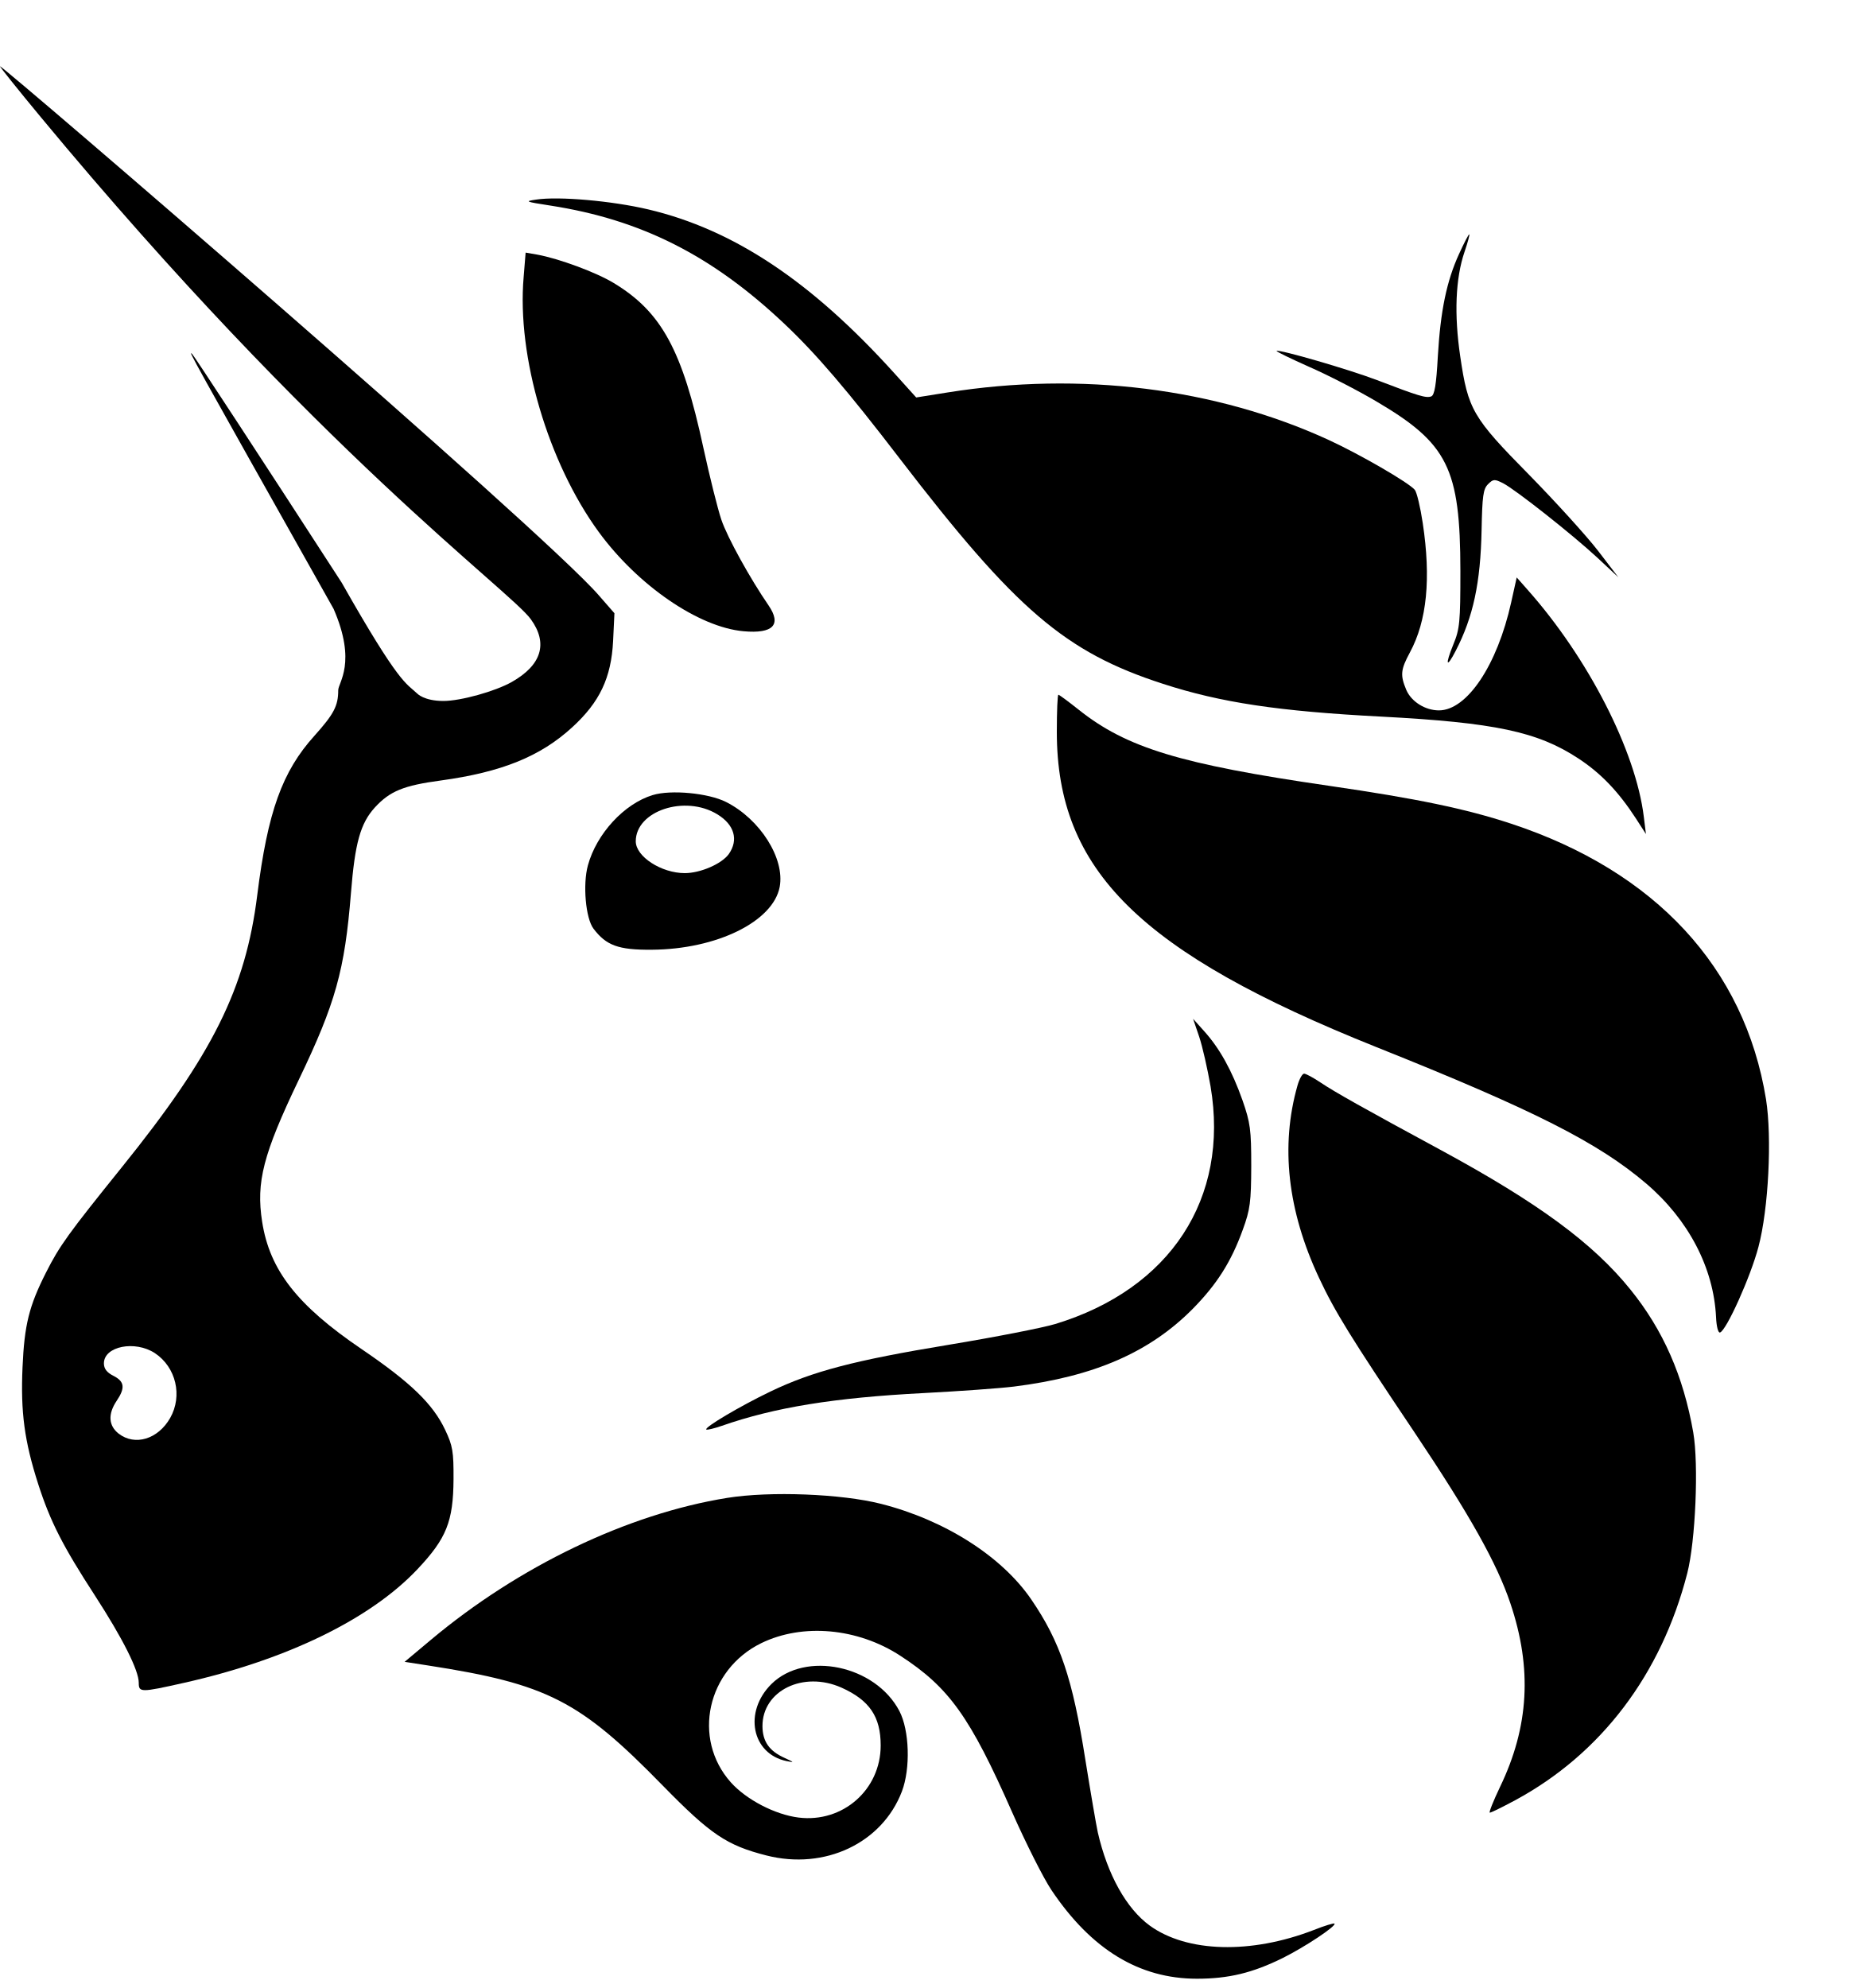
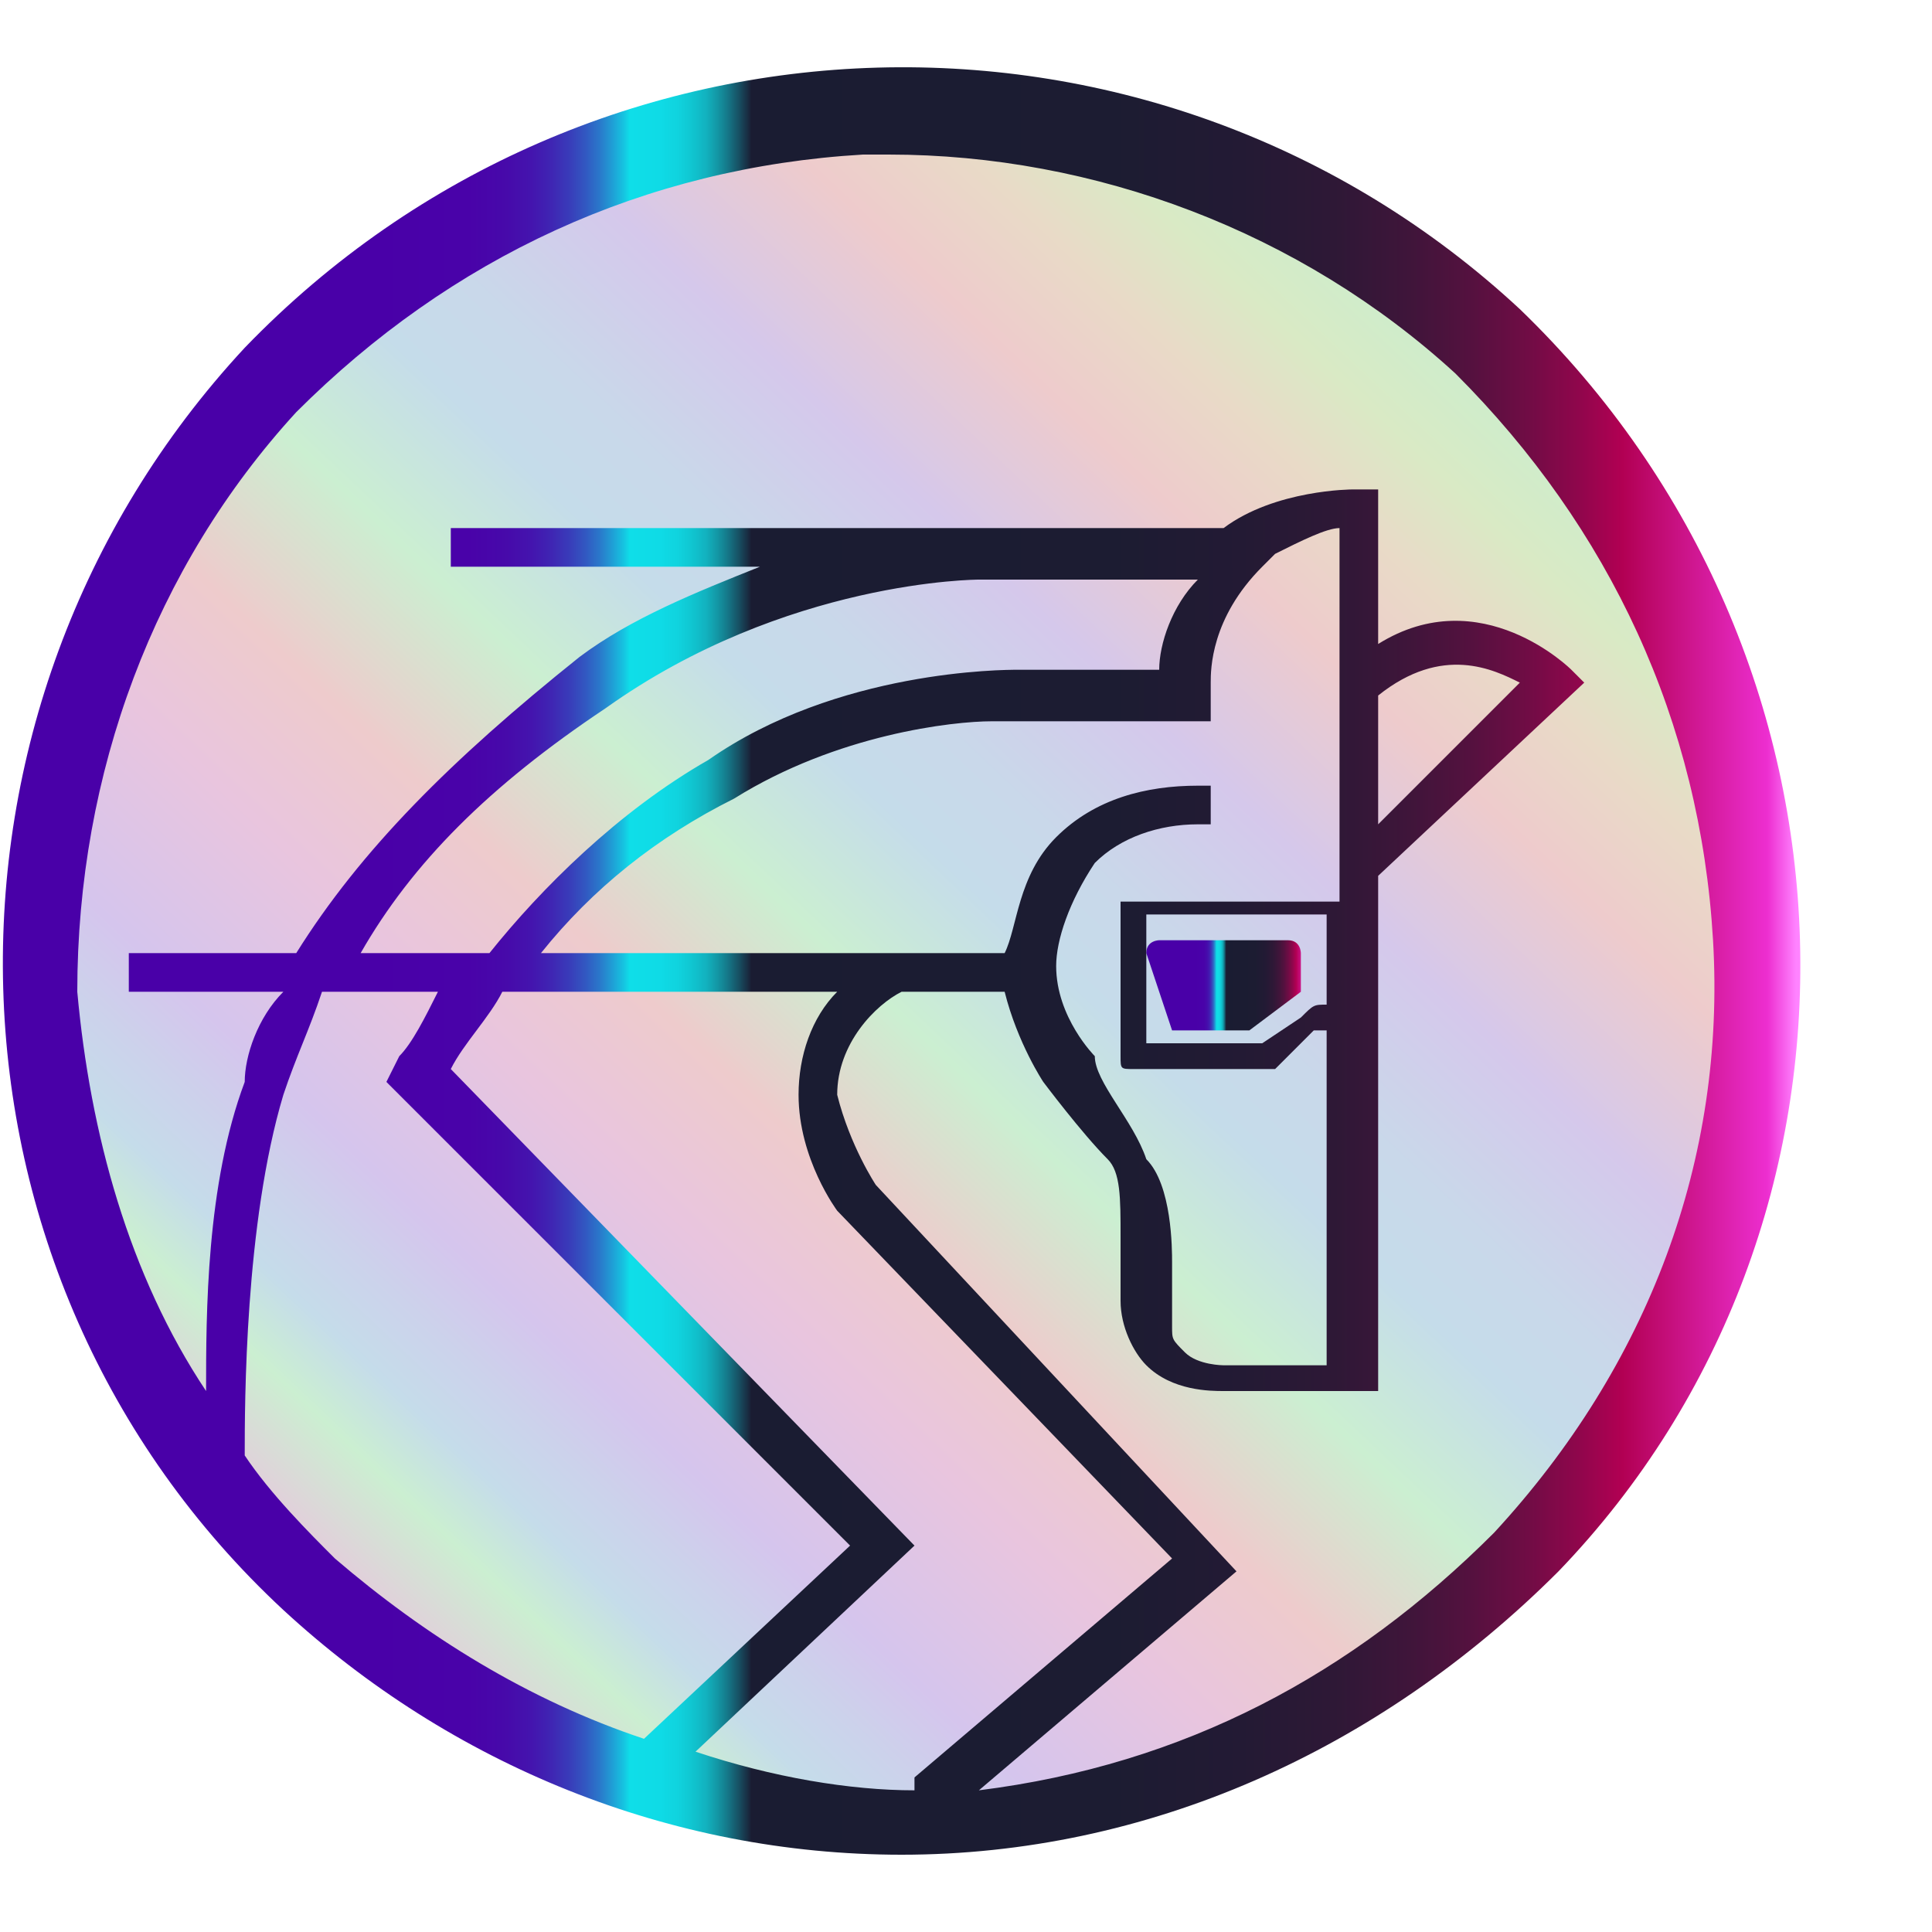
- <svg xmlns="http://www.w3.org/2000/svg" width="14" height="15" viewBox="0 0 14 15" fill="none">
-   <g style="mix-blend-mode:darken">
-     <path d="M4.152 1.551C3.964 1.522 3.956 1.519 4.045 1.506C4.214 1.48 4.615 1.515 4.891 1.58C5.535 1.732 6.121 2.122 6.747 2.815L6.913 2.999L7.151 2.961C8.153 2.801 9.172 2.928 10.024 3.319C10.259 3.427 10.629 3.641 10.675 3.696C10.69 3.714 10.717 3.827 10.735 3.947C10.798 4.365 10.767 4.684 10.638 4.923C10.568 5.053 10.564 5.094 10.611 5.206C10.649 5.294 10.753 5.36 10.857 5.36C11.069 5.36 11.297 5.019 11.402 4.546L11.444 4.357L11.527 4.451C11.983 4.965 12.342 5.665 12.403 6.163L12.419 6.293L12.343 6.175C12.211 5.972 12.078 5.833 11.908 5.722C11.602 5.521 11.279 5.452 10.422 5.407C9.648 5.367 9.21 5.301 8.776 5.16C8.037 4.921 7.665 4.602 6.787 3.458C6.397 2.949 6.157 2.668 5.917 2.442C5.372 1.927 4.837 1.657 4.152 1.551Z" fill="black" />
-     <path d="M10.849 2.686C10.869 2.346 10.915 2.121 11.009 1.916C11.046 1.835 11.08 1.768 11.086 1.768C11.091 1.768 11.075 1.828 11.05 1.901C10.982 2.101 10.971 2.373 11.018 2.69C11.077 3.092 11.111 3.15 11.539 3.584C11.739 3.788 11.972 4.045 12.057 4.155L12.211 4.356L12.057 4.212C11.869 4.037 11.436 3.695 11.341 3.646C11.277 3.614 11.267 3.614 11.228 3.653C11.191 3.689 11.184 3.743 11.179 3.999C11.171 4.398 11.116 4.654 10.984 4.91C10.913 5.048 10.902 5.019 10.966 4.862C11.014 4.746 11.019 4.694 11.019 4.308C11.018 3.533 10.925 3.346 10.382 3.027C10.245 2.946 10.018 2.829 9.878 2.768C9.739 2.706 9.628 2.652 9.632 2.648C9.647 2.633 10.177 2.787 10.39 2.868C10.708 2.99 10.76 3.005 10.799 2.991C10.824 2.981 10.837 2.906 10.849 2.686Z" fill="black" />
-     <path d="M4.517 4.013C4.136 3.491 3.899 2.69 3.951 2.091L3.966 1.906L4.053 1.921C4.217 1.951 4.498 2.055 4.63 2.135C4.991 2.353 5.148 2.64 5.307 3.378C5.354 3.594 5.415 3.839 5.443 3.922C5.488 4.055 5.66 4.366 5.799 4.568C5.899 4.714 5.833 4.783 5.611 4.763C5.272 4.733 4.813 4.418 4.517 4.013Z" fill="black" />
-     <path d="M10.386 7.901C8.602 7.187 7.974 6.567 7.974 5.522C7.974 5.368 7.979 5.242 7.986 5.242C7.992 5.242 8.061 5.293 8.139 5.355C8.501 5.643 8.906 5.766 10.027 5.929C10.688 6.025 11.059 6.102 11.402 6.215C12.49 6.574 13.164 7.302 13.325 8.294C13.371 8.583 13.344 9.123 13.268 9.408C13.209 9.633 13.026 10.039 12.978 10.054C12.964 10.059 12.951 10.008 12.948 9.938C12.93 9.566 12.74 9.203 12.422 8.931C12.06 8.622 11.575 8.376 10.386 7.901Z" fill="black" />
-     <path d="M9.134 8.197C9.111 8.065 9.073 7.896 9.048 7.822L9.002 7.687L9.087 7.782C9.204 7.912 9.296 8.079 9.375 8.302C9.434 8.472 9.441 8.522 9.441 8.798C9.44 9.069 9.433 9.126 9.377 9.279C9.29 9.52 9.182 9.69 9.001 9.874C8.675 10.204 8.256 10.386 7.651 10.462C7.546 10.475 7.24 10.497 6.971 10.511C6.292 10.546 5.845 10.619 5.444 10.759C5.386 10.779 5.335 10.791 5.329 10.786C5.313 10.77 5.587 10.608 5.812 10.5C6.13 10.347 6.447 10.264 7.157 10.147C7.508 10.089 7.87 10.018 7.962 9.99C8.83 9.726 9.277 9.043 9.134 8.197Z" fill="black" />
-     <path d="M9.952 9.641C9.715 9.135 9.66 8.646 9.79 8.19C9.804 8.141 9.826 8.101 9.84 8.101C9.853 8.101 9.909 8.131 9.964 8.168C10.073 8.241 10.292 8.364 10.876 8.68C11.604 9.075 12.02 9.38 12.302 9.73C12.549 10.035 12.702 10.384 12.776 10.808C12.818 11.049 12.793 11.628 12.731 11.87C12.535 12.634 12.08 13.234 11.431 13.584C11.336 13.635 11.251 13.677 11.241 13.677C11.232 13.678 11.267 13.59 11.318 13.483C11.537 13.029 11.562 12.588 11.396 12.097C11.295 11.796 11.089 11.429 10.673 10.808C10.189 10.087 10.071 9.895 9.952 9.641Z" fill="black" />
-     <path d="M3.25 12.374C3.913 11.818 4.736 11.423 5.487 11.302C5.81 11.25 6.349 11.271 6.648 11.347C7.128 11.469 7.558 11.742 7.781 12.068C7.999 12.387 8.093 12.664 8.19 13.282C8.229 13.525 8.271 13.77 8.283 13.825C8.356 14.145 8.499 14.401 8.675 14.529C8.956 14.733 9.439 14.746 9.914 14.562C9.994 14.53 10.064 14.509 10.069 14.514C10.086 14.531 9.847 14.69 9.678 14.774C9.451 14.886 9.271 14.93 9.031 14.93C8.596 14.93 8.235 14.71 7.934 14.262C7.874 14.173 7.741 13.909 7.637 13.674C7.319 12.953 7.162 12.733 6.793 12.493C6.471 12.283 6.056 12.246 5.744 12.398C5.335 12.598 5.22 13.118 5.514 13.448C5.631 13.579 5.848 13.692 6.026 13.714C6.359 13.755 6.645 13.504 6.645 13.17C6.645 12.953 6.561 12.829 6.35 12.734C6.061 12.605 5.752 12.756 5.753 13.025C5.754 13.14 5.804 13.212 5.92 13.264C5.994 13.298 5.996 13.3 5.935 13.288C5.671 13.233 5.609 12.916 5.821 12.706C6.077 12.454 6.605 12.565 6.786 12.91C6.862 13.055 6.871 13.343 6.805 13.517C6.656 13.907 6.223 14.112 5.783 14C5.484 13.924 5.362 13.842 5.001 13.473C4.374 12.831 4.131 12.706 3.227 12.566L3.053 12.539L3.25 12.374Z" fill="black" />
-     <path fill-rule="evenodd" clip-rule="evenodd" d="M0.308 0.884C2.402 3.41 3.845 4.452 4.005 4.672C4.137 4.854 4.087 5.018 3.861 5.146C3.735 5.217 3.475 5.289 3.346 5.289C3.199 5.289 3.148 5.233 3.148 5.233C3.063 5.153 3.015 5.167 2.578 4.396C1.972 3.46 1.464 2.684 1.45 2.671C1.418 2.641 1.419 2.642 2.517 4.594C2.694 5.001 2.552 5.15 2.552 5.208C2.552 5.326 2.519 5.388 2.373 5.551C2.129 5.821 2.02 6.125 1.941 6.754C1.853 7.459 1.605 7.957 0.917 8.81C0.515 9.309 0.449 9.4 0.347 9.602C0.219 9.855 0.184 9.997 0.17 10.316C0.155 10.655 0.184 10.873 0.288 11.197C0.379 11.48 0.474 11.666 0.717 12.04C0.926 12.363 1.047 12.603 1.047 12.697C1.047 12.771 1.061 12.771 1.386 12.698C2.163 12.524 2.794 12.217 3.149 11.841C3.369 11.608 3.42 11.48 3.422 11.161C3.423 10.953 3.416 10.909 3.359 10.789C3.267 10.594 3.099 10.431 2.728 10.179C2.243 9.85 2.035 9.584 1.978 9.219C1.931 8.919 1.986 8.708 2.254 8.148C2.532 7.569 2.601 7.322 2.648 6.739C2.678 6.362 2.719 6.213 2.828 6.093C2.942 5.969 3.044 5.927 3.326 5.889C3.785 5.826 4.077 5.708 4.317 5.488C4.525 5.298 4.612 5.114 4.626 4.837L4.636 4.627L4.519 4.493C4.098 4.004 0.026 0.5 0 0.5C-0.005 0.5 0.133 0.673 0.308 0.884ZM1.284 10.699C1.379 10.531 1.328 10.316 1.169 10.21C1.018 10.111 0.784 10.158 0.784 10.287C0.784 10.327 0.806 10.356 0.856 10.381C0.94 10.424 0.946 10.472 0.88 10.57C0.813 10.67 0.819 10.757 0.895 10.817C1.018 10.912 1.192 10.86 1.284 10.699Z" fill="black" />
-     <path fill-rule="evenodd" clip-rule="evenodd" d="M4.925 5.999C4.71 6.064 4.501 6.291 4.436 6.529C4.396 6.674 4.419 6.929 4.478 7.007C4.574 7.134 4.666 7.168 4.917 7.166C5.407 7.163 5.833 6.954 5.883 6.692C5.923 6.478 5.736 6.181 5.478 6.051C5.345 5.984 5.062 5.957 4.925 5.999ZM5.499 6.444C5.574 6.337 5.541 6.222 5.412 6.144C5.168 5.995 4.797 6.118 4.797 6.348C4.797 6.463 4.99 6.588 5.167 6.588C5.285 6.588 5.446 6.518 5.499 6.444Z" fill="black" />
+ <svg xmlns="http://www.w3.org/2000/svg" version="1.1" id="Capa_1" x="0px" y="0px" viewBox="0 0 15 15" style="enable-background:new 0 0 15 15;" xml:space="preserve">
+   <style type="text/css">
+ 	.st0{fill:url(#SVGID_1_);}
+ 	.st1{fill:url(#SVGID_2_);}
+ 	.st2{fill:url(#SVGID_3_);}
+ </style>
+   <linearGradient id="SVGID_1_" gradientUnits="userSpaceOnUse" x1="-4062.376" y1="-649.005" x2="-4049.075" y2="-649.005" gradientTransform="matrix(-0.6863 0.7273 -0.7273 -0.6863 -3248.488 2511.938)">
+     <stop offset="0" style="stop-color:#CBEDCD" />
+     <stop offset="6.587010e-02" style="stop-color:#D9EAC5" />
+     <stop offset="0.121" style="stop-color:#E9DAC7" />
+     <stop offset="0.189" style="stop-color:#EECBCC" />
+     <stop offset="0.286" style="stop-color:#D5C8EB" />
+     <stop offset="0.374" style="stop-color:#C9D8EA" />
+     <stop offset="0.43" style="stop-color:#C5DCEA" />
+     <stop offset="0.513" style="stop-color:#CBEFD1" />
+     <stop offset="0.607" style="stop-color:#EECBCC" />
+     <stop offset="0.688" style="stop-color:#E9C5DE" />
+     <stop offset="0.79" style="stop-color:#D5C5ED" />
+     <stop offset="0.834" style="stop-color:#CCD2EB" />
+     <stop offset="0.875" style="stop-color:#C5DCEA" />
+     <stop offset="0.916" style="stop-color:#CBEFD1" />
+     <stop offset="0.988" style="stop-color:#E9C5DE" />
+   </linearGradient>
+   <circle class="st0" cx="7" cy="7.6" r="6.7" />
+   <g>
+     <linearGradient id="SVGID_2_" gradientUnits="userSpaceOnUse" x1="5.942936e-02" y1="7.5" x2="13.941" y2="7.5">
+       <stop offset="0.202" style="stop-color:#4900A8" />
+       <stop offset="0.258" style="stop-color:#4902A9" />
+       <stop offset="0.278" style="stop-color:#4709AA" />
+       <stop offset="0.293" style="stop-color:#4414AE" />
+       <stop offset="0.304" style="stop-color:#3F25B3" />
+       <stop offset="0.314" style="stop-color:#393BB9" />
+       <stop offset="0.323" style="stop-color:#3257C1" />
+       <stop offset="0.331" style="stop-color:#2A77CA" />
+       <stop offset="0.338" style="stop-color:#209DD5" />
+       <stop offset="0.345" style="stop-color:#15C6E1" />
+       <stop offset="0.348" style="stop-color:#0FDEE8" />
+       <stop offset="0.365" style="stop-color:#0FDBE6" />
+       <stop offset="0.375" style="stop-color:#10D3DE" />
+       <stop offset="0.383" style="stop-color:#10C5D0" />
+       <stop offset="0.391" style="stop-color:#12B1BE" />
+       <stop offset="0.397" style="stop-color:#1397A5" />
+       <stop offset="0.403" style="stop-color:#157687" />
+       <stop offset="0.409" style="stop-color:#175063" />
+       <stop offset="0.415" style="stop-color:#19253B" />
+       <stop offset="0.416" style="stop-color:#1A1C32" />
+       <stop offset="0.617" style="stop-color:#1C1C32" />
+       <stop offset="0.69" style="stop-color:#231A34" />
+       <stop offset="0.742" style="stop-color:#2E1836" />
+       <stop offset="0.784" style="stop-color:#3F153A" />
+       <stop offset="0.819" style="stop-color:#55113F" />
+       <stop offset="0.851" style="stop-color:#710C45" />
+       <stop offset="0.879" style="stop-color:#90064C" />
+       <stop offset="0.903" style="stop-color:#B20053" />
+       <stop offset="0.984" style="stop-color:#ED2ED0" />
+       <stop offset="1" style="stop-color:#FF83FF" />
+     </linearGradient>
+     <path class="st1" d="M11.8,2.4C9-0.2,4.6-0.1,1.9,2.7c-2.6,2.8-2.5,7.2,0.3,9.8c1.3,1.2,3,1.9,4.8,1.9c1.9,0,3.7-0.8,5.1-2.2   C14.7,9.5,14.6,5.1,11.8,2.4z M1.9,11.3L1.9,11.3c0-0.4,0-1.8,0.3-2.8C2.3,8.2,2.4,8,2.5,7.7h0.9C3.3,7.9,3.2,8.1,3.1,8.2L3,8.4   L6.6,12L5,13.5l0,0c-0.9-0.3-1.7-0.8-2.4-1.4C2.4,11.9,2.1,11.6,1.9,11.3z M8.7,7L8.7,7L8.7,7C8.7,7,8.7,7,8.7,7l0,1.2   c0,0.1,0,0.1,0.1,0.1h1c0,0,0,0,0,0c0,0,0,0,0.1,0L10.2,8c0,0,0.1,0,0.1,0v2.6l-0.8,0h0c0,0-0.2,0-0.3-0.1   c-0.1-0.1-0.1-0.1-0.1-0.2l0-0.5c0-0.1,0-0.6-0.2-0.8C8.8,8.7,8.5,8.4,8.5,8.2l0,0c0,0-0.3-0.3-0.3-0.7c0-0.2,0.1-0.5,0.3-0.8   C8.7,6.5,9,6.4,9.3,6.4l0.1,0l0-0.3l-0.1,0c-0.4,0-0.8,0.1-1.1,0.4C7.9,6.8,7.9,7.2,7.8,7.4H4.2c0.4-0.5,0.9-0.9,1.5-1.2   c0.8-0.5,1.7-0.6,2-0.6c0.1,0,0.2,0,0.2,0h1.5V5.3c0-0.1,0-0.5,0.4-0.9l0.1-0.1c0.2-0.1,0.4-0.2,0.5-0.2V7L8.7,7z M10.3,7.1v0.7   c-0.1,0-0.1,0-0.2,0.1L9.8,8.1l-0.9,0v-1H10.3z M9,5.2H7.9c-0.1,0-1.4,0-2.4,0.7c-0.7,0.4-1.3,1-1.7,1.5H2.8c0.4-0.7,1-1.3,1.9-1.9   c1.4-1,2.9-1,2.9-1h1.7C9.1,4.7,9,5,9,5.2z M5.4,13.6L7.1,12L3.5,8.3c0.1-0.2,0.3-0.4,0.4-0.6h2.6C6.3,7.9,6.2,8.2,6.2,8.5   c0,0.5,0.3,0.9,0.3,0.9l2.6,2.7l-2,1.7l0,0.1c0,0,0,0,0,0C6.6,13.9,6,13.8,5.4,13.6z M11.6,11.9c-1.1,1.1-2.4,1.8-4,2l2-1.7   L6.8,9.2c0,0-0.2-0.3-0.3-0.7c0-0.4,0.3-0.7,0.5-0.8l0.8,0c0.1,0.4,0.3,0.7,0.3,0.7c0,0,0.3,0.4,0.5,0.6c0.1,0.1,0.1,0.3,0.1,0.6   l0,0.5c0,0.2,0.1,0.4,0.2,0.5c0.2,0.2,0.5,0.2,0.6,0.2l1.2,0V6.8l1.6-1.5l-0.1-0.1c0,0-0.7-0.7-1.5-0.2V3.8l-0.2,0c0,0-0.6,0-1,0.3   h-6v0.3h2.4c-0.5,0.2-1,0.4-1.4,0.7C3.5,5.9,2.8,6.6,2.3,7.4H1v0.3h1.2C2,7.9,1.9,8.2,1.9,8.4c-0.3,0.8-0.3,1.8-0.3,2.4   C1,9.9,0.7,8.8,0.6,7.7c0-1.7,0.6-3.3,1.7-4.5c1.2-1.2,2.7-1.9,4.4-2c0.1,0,0.1,0,0.2,0c1.6,0,3.2,0.6,4.4,1.7   c1.2,1.2,1.9,2.7,2,4.4C13.4,9,12.8,10.6,11.6,11.9z M10.7,6.4v-1c0.5-0.4,0.9-0.2,1.1-0.1L10.7,6.4z" />
+     <linearGradient id="SVGID_3_" gradientUnits="userSpaceOnUse" x1="9.056" y1="7.607" x2="10.171" y2="7.607">
+       <stop offset="0.202" style="stop-color:#4900A8" />
+       <stop offset="0.258" style="stop-color:#4902A9" />
+       <stop offset="0.278" style="stop-color:#4709AA" />
+       <stop offset="0.293" style="stop-color:#4414AE" />
+       <stop offset="0.304" style="stop-color:#3F25B3" />
+       <stop offset="0.314" style="stop-color:#393BB9" />
+       <stop offset="0.323" style="stop-color:#3257C1" />
+       <stop offset="0.331" style="stop-color:#2A77CA" />
+       <stop offset="0.338" style="stop-color:#209DD5" />
+       <stop offset="0.345" style="stop-color:#15C6E1" />
+       <stop offset="0.348" style="stop-color:#0FDEE8" />
+       <stop offset="0.365" style="stop-color:#0FDBE6" />
+       <stop offset="0.375" style="stop-color:#10D3DE" />
+       <stop offset="0.383" style="stop-color:#10C5D0" />
+       <stop offset="0.391" style="stop-color:#12B1BE" />
+       <stop offset="0.397" style="stop-color:#1397A5" />
+       <stop offset="0.403" style="stop-color:#157687" />
+       <stop offset="0.409" style="stop-color:#175063" />
+       <stop offset="0.415" style="stop-color:#19253B" />
+       <stop offset="0.416" style="stop-color:#1A1C32" />
+       <stop offset="0.617" style="stop-color:#1C1C32" />
+       <stop offset="0.69" style="stop-color:#231A34" />
+       <stop offset="0.742" style="stop-color:#2E1836" />
+       <stop offset="0.784" style="stop-color:#3F153A" />
+       <stop offset="0.819" style="stop-color:#55113F" />
+       <stop offset="0.851" style="stop-color:#710C45" />
+       <stop offset="0.879" style="stop-color:#90064C" />
+       <stop offset="0.903" style="stop-color:#B20053" />
+       <stop offset="0.984" style="stop-color:#ED2ED0" />
+       <stop offset="1" style="stop-color:#FF83FF" />
+     </linearGradient>
+     <path class="st2" d="M9.1,8l0.6,0c0,0,0,0,0,0l0.4-0.3c0,0,0,0,0,0l0-0.3c0,0,0-0.1-0.1-0.1l-1,0c0,0-0.1,0-0.1,0.1L9.1,8   C9.1,8,9.1,8,9.1,8z" />
  </g>
</svg>
